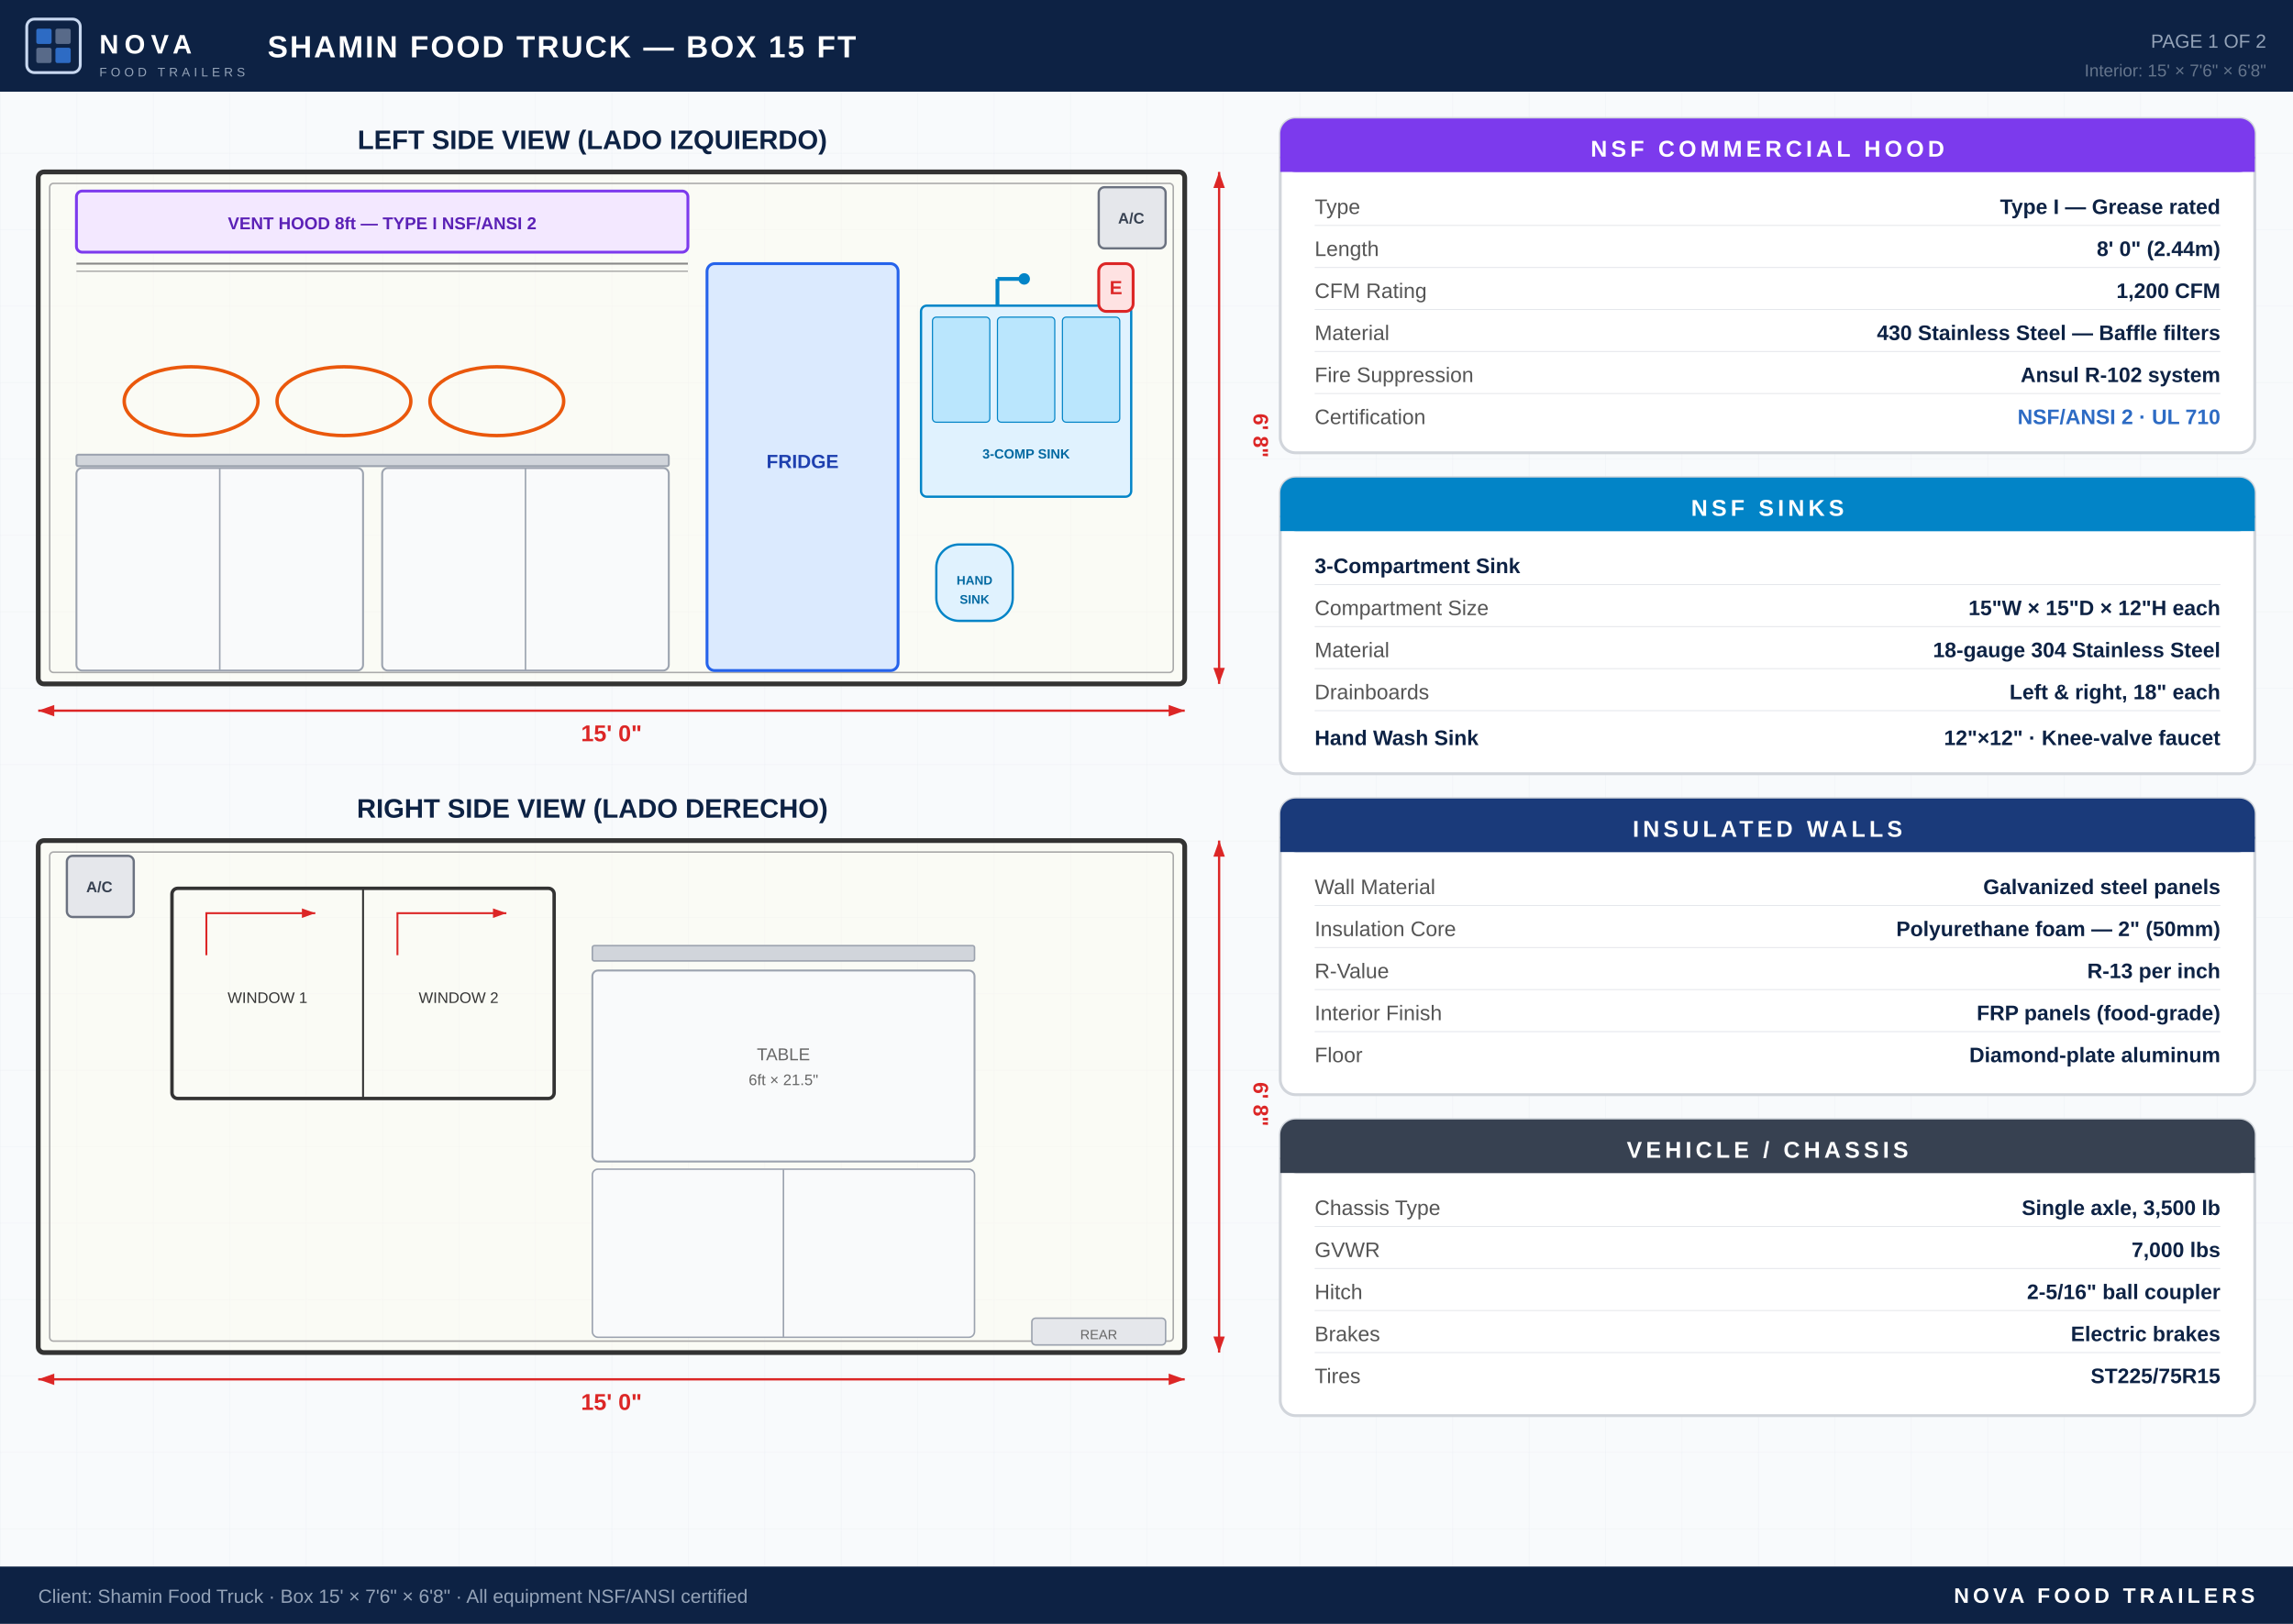
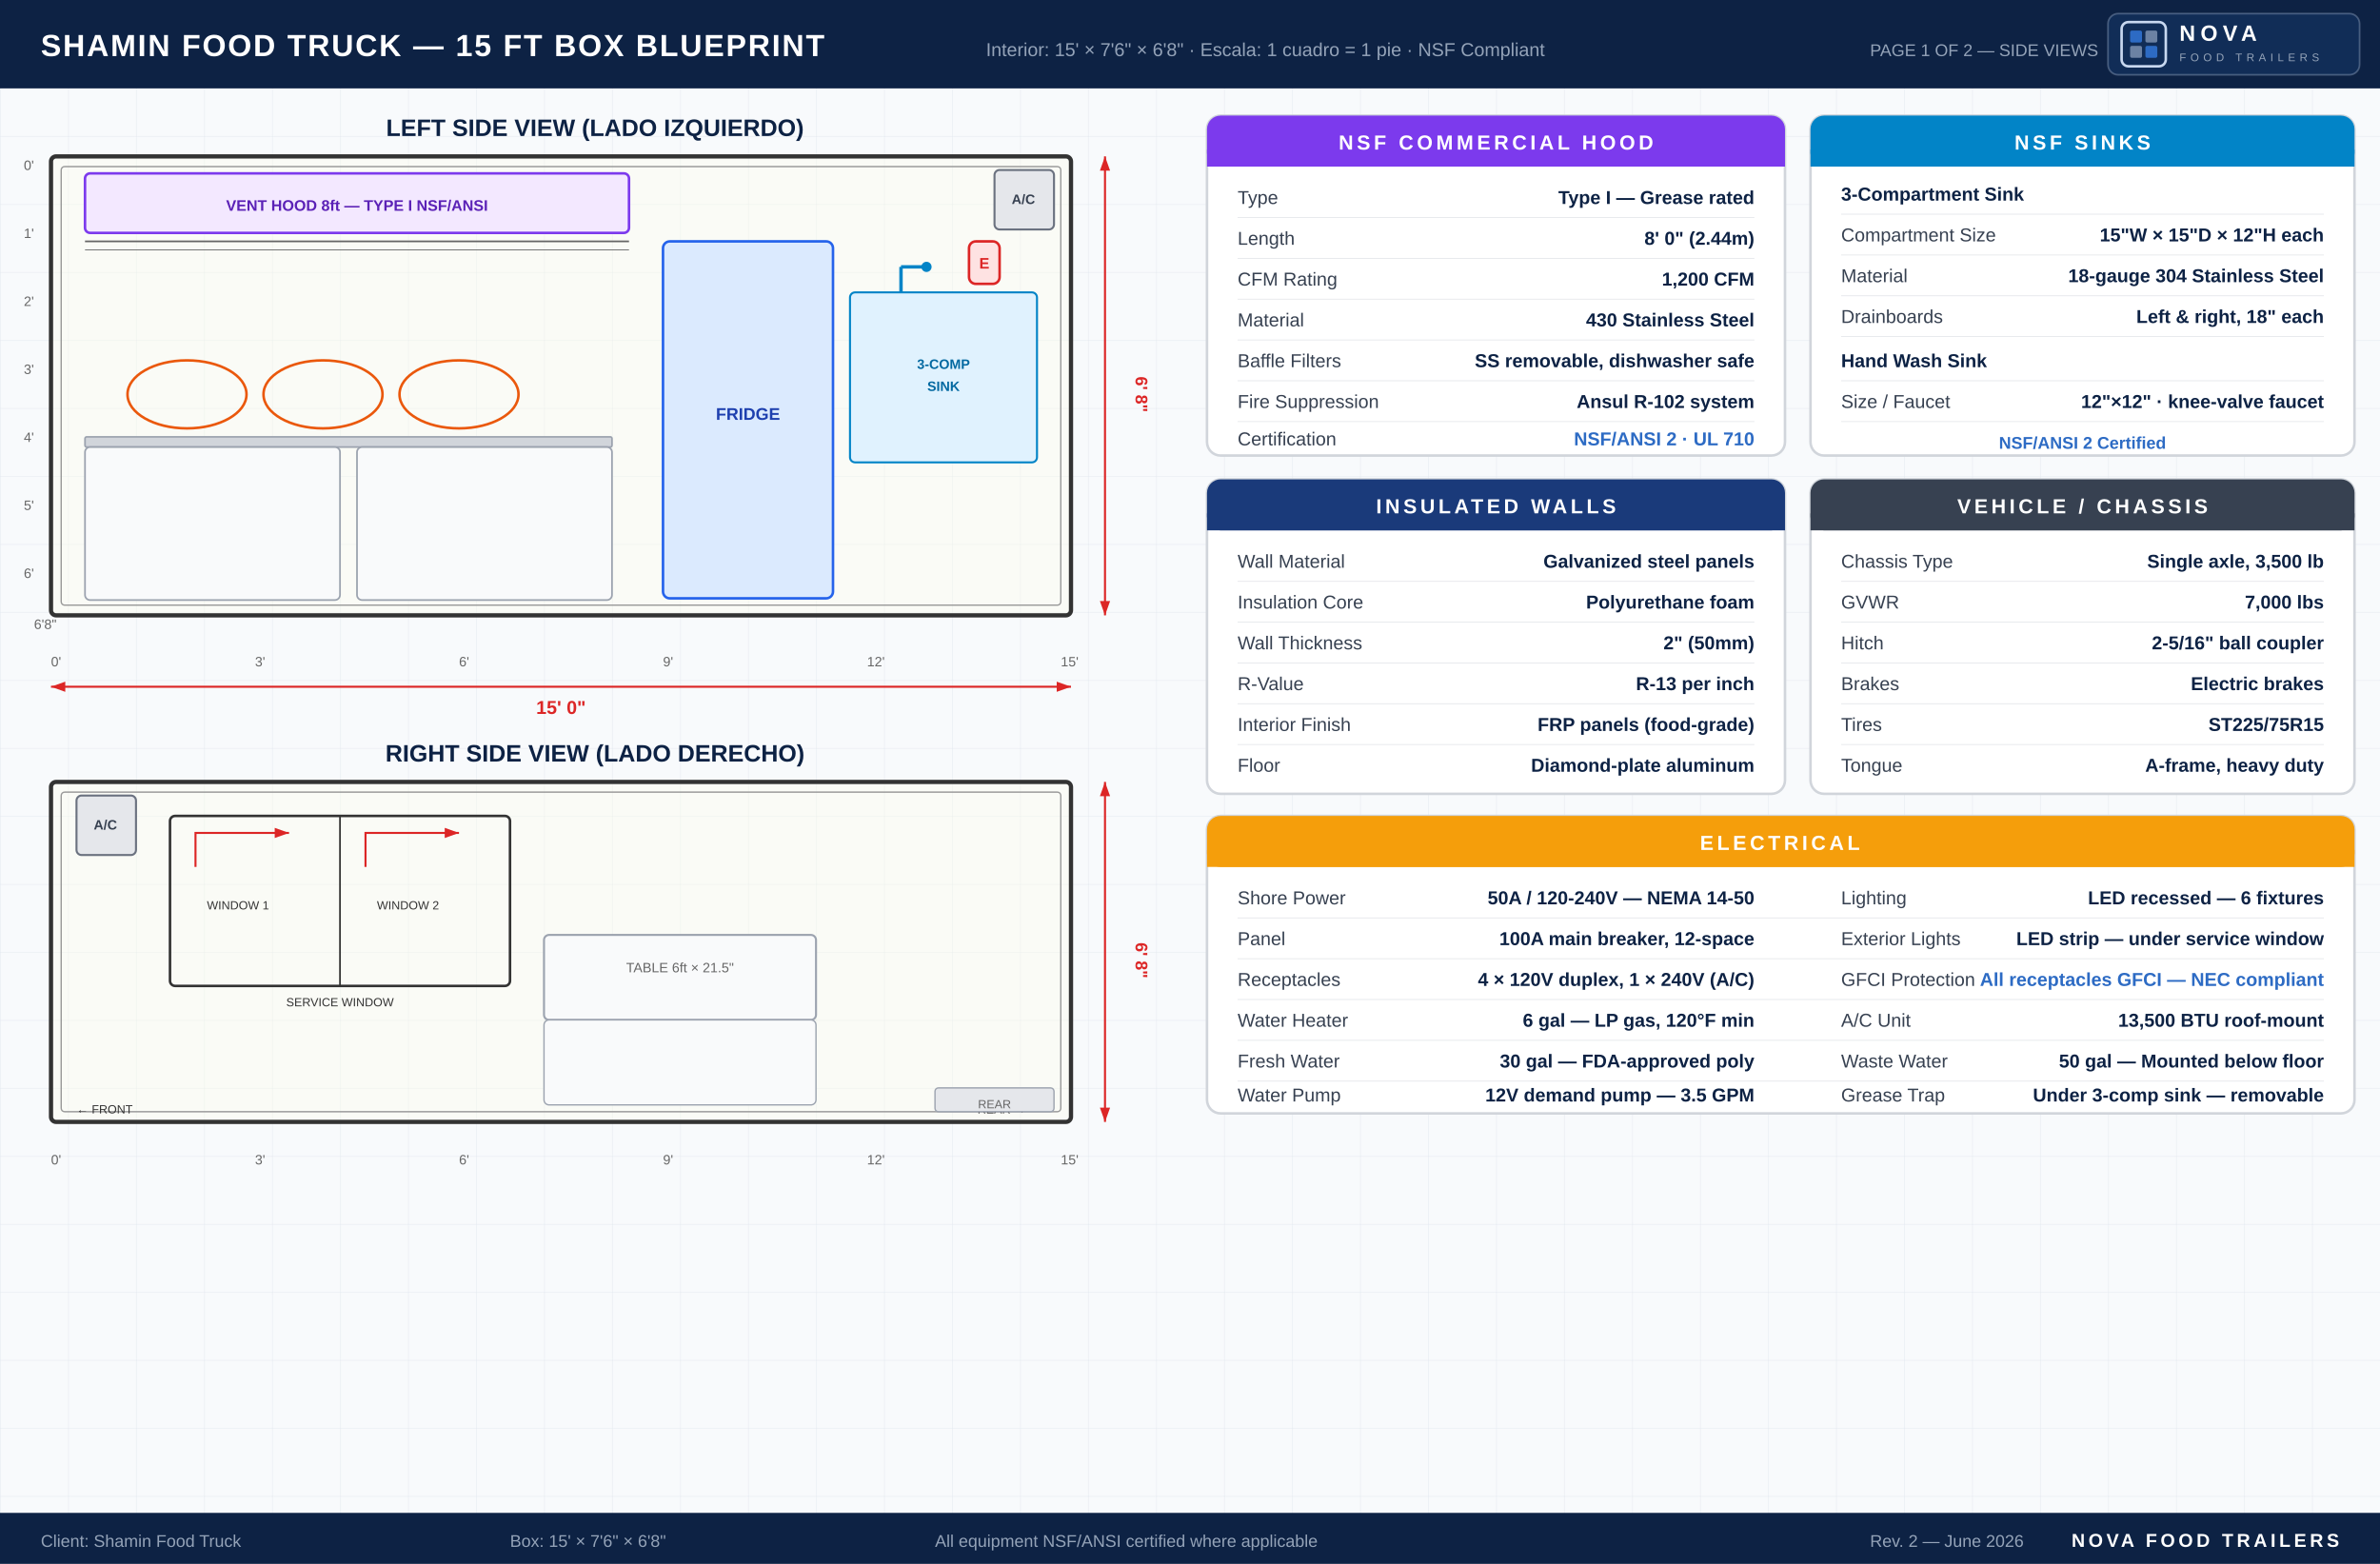
- <svg xmlns="http://www.w3.org/2000/svg" viewBox="0 0 1200 850" width="1200" height="850" font-family="'Segoe UI',Arial,sans-serif">
+ <svg xmlns="http://www.w3.org/2000/svg" viewBox="0 0 1400 920" width="1400" height="920" font-family="'Segoe UI',Arial,sans-serif">
  <defs>
    <pattern id="grid" width="40" height="40" patternUnits="userSpaceOnUse">
-       <path d="M 40 0 L 0 0 0 40" fill="none" stroke="#e8ecf2" stroke-width="0.3" />
+       <path d="M 40 0 L 0 0 0 40" fill="none" stroke="#dde3ec" stroke-width="0.4" />
    </pattern>
    <marker id="a1" markerWidth="7" markerHeight="5" refX="7" refY="2.5" orient="auto">
      <path d="M0,0 L7,2.5 L0,5 Z" fill="#DC2626" />
    </marker>
    <marker id="a2" markerWidth="7" markerHeight="5" refX="0" refY="2.5" orient="auto">
      <path d="M7,0 L0,2.5 L7,5 Z" fill="#DC2626" />
    </marker>
  </defs>
-   <rect width="1200" height="850" fill="#f8fafc" />
-   <rect width="1200" height="850" fill="url(#grid)" />
-   <rect x="0" y="0" width="1200" height="48" fill="#0D2244" />
-   <rect x="14" y="10" width="28" height="28" rx="4" fill="none" stroke="#C8D8F0" stroke-width="1.5" />
-   <rect x="19" y="15" width="8" height="8" rx="1" fill="#2D6BC4" />
-   <rect x="29" y="15" width="8" height="8" rx="1" fill="#C8D8F0" fill-opacity="0.4" />
-   <rect x="19" y="25" width="8" height="8" rx="1" fill="#C8D8F0" fill-opacity="0.4" />
-   <rect x="29" y="25" width="8" height="8" rx="1" fill="#2D6BC4" />
-   <text x="52" y="28" font-size="14" font-weight="800" fill="#FFF" letter-spacing="3">NOVA</text>
-   <text x="52" y="40" font-size="6.5" fill="#94A3B8" letter-spacing="2">FOOD TRAILERS</text>
-   <text x="140" y="30" font-size="16" font-weight="800" fill="#FFF" letter-spacing="1">SHAMIN FOOD TRUCK — BOX 15 FT</text>
-   <text x="1186" y="25" text-anchor="end" font-size="10" fill="#94A3B8">PAGE 1 OF 2</text>
-   <text x="1186" y="40" text-anchor="end" font-size="9" fill="#64748B">Interior: 15' × 7'6" × 6'8"</text>
-   <text x="310" y="78" text-anchor="middle" font-size="14" font-weight="800" fill="#0D2244">LEFT SIDE VIEW (LADO IZQUIERDO)</text>
-   <g transform="translate(20, 90)">
-     <rect x="0" y="0" width="600" height="268" rx="3" fill="#FFFDE7" fill-opacity="0.35" stroke="#333" stroke-width="2.5" />
-     <rect x="6" y="6" width="588" height="256" rx="2" fill="none" stroke="#aaa" stroke-width="0.8" />
-     <rect x="20" y="10" width="320" height="32" rx="3" fill="#F3E8FF" stroke="#7C3AED" stroke-width="1.5" />
-     <text x="180" y="30" text-anchor="middle" font-size="9" font-weight="700" fill="#5B21B6">VENT HOOD 8ft — TYPE I NSF/ANSI 2</text>
-     <line x1="20" y1="48" x2="340" y2="48" stroke="#888" stroke-width="1" />
-     <line x1="20" y1="52" x2="340" y2="52" stroke="#888" stroke-width="0.5" />
-     <ellipse cx="80" cy="120" rx="35" ry="18" fill="none" stroke="#EA580C" stroke-width="1.8" />
-     <ellipse cx="160" cy="120" rx="35" ry="18" fill="none" stroke="#EA580C" stroke-width="1.8" />
-     <ellipse cx="240" cy="120" rx="35" ry="18" fill="none" stroke="#EA580C" stroke-width="1.8" />
-     <rect x="20" y="148" width="310" height="6" rx="1" fill="#D1D5DB" stroke="#9CA3AF" stroke-width="1" />
-     <rect x="20" y="155" width="150" height="106" rx="3" fill="#F9FAFB" stroke="#9CA3AF" stroke-width="1" />
-     <line x1="95" y1="155" x2="95" y2="261" stroke="#9CA3AF" stroke-width="0.8" />
-     <rect x="180" y="155" width="150" height="106" rx="3" fill="#F9FAFB" stroke="#9CA3AF" stroke-width="1" />
-     <line x1="255" y1="155" x2="255" y2="261" stroke="#9CA3AF" stroke-width="0.8" />
-     <rect x="350" y="48" width="100" height="213" rx="4" fill="#DBEAFE" stroke="#2563EB" stroke-width="1.5" />
-     <text x="400" y="155" text-anchor="middle" font-size="10" font-weight="600" fill="#1E40AF">FRIDGE</text>
-     <rect x="462" y="70" width="110" height="100" rx="3" fill="#E0F2FE" stroke="#0284C7" stroke-width="1.2" />
-     <rect x="468" y="76" width="30" height="55" rx="2" fill="#BAE6FD" stroke="#0284C7" stroke-width="0.6" />
-     <rect x="502" y="76" width="30" height="55" rx="2" fill="#BAE6FD" stroke="#0284C7" stroke-width="0.6" />
-     <rect x="536" y="76" width="30" height="55" rx="2" fill="#BAE6FD" stroke="#0284C7" stroke-width="0.6" />
-     <text x="517" y="150" text-anchor="middle" font-size="7" font-weight="700" fill="#0369A1">3-COMP SINK</text>
-     <line x1="502" y1="70" x2="502" y2="56" stroke="#0284C7" stroke-width="2" />
-     <line x1="502" y1="56" x2="516" y2="56" stroke="#0284C7" stroke-width="2" />
-     <circle cx="516" cy="56" r="3" fill="#0284C7" />
-     <rect x="555" y="48" width="18" height="25" rx="4" fill="#FEE2E2" stroke="#DC2626" stroke-width="1.5" />
-     <text x="564" y="64" text-anchor="middle" font-size="10" font-weight="800" fill="#DC2626">E</text>
-     <rect x="555" y="8" width="35" height="32" rx="3" fill="#E5E7EB" stroke="#6B7280" stroke-width="1.2" />
-     <text x="572" y="27" text-anchor="middle" font-size="8" font-weight="600" fill="#374151">A/C</text>
-     <rect x="470" y="195" width="40" height="40" rx="12" fill="#E0F2FE" stroke="#0284C7" stroke-width="1.2" />
-     <text x="490" y="216" text-anchor="middle" font-size="6.5" font-weight="600" fill="#0369A1">HAND</text>
-     <text x="490" y="226" text-anchor="middle" font-size="6.5" font-weight="600" fill="#0369A1">SINK</text>
-     <line x1="0" y1="282" x2="600" y2="282" stroke="#DC2626" stroke-width="1.2" marker-start="url(#a2)" marker-end="url(#a1)" />
-     <text x="300" y="298" text-anchor="middle" font-size="12" font-weight="700" fill="#DC2626">15' 0"</text>
-     <line x1="618" y1="0" x2="618" y2="268" stroke="#DC2626" stroke-width="1.2" marker-start="url(#a2)" marker-end="url(#a1)" />
-     <text x="636" y="138" text-anchor="middle" font-size="11" font-weight="700" fill="#DC2626" transform="rotate(90,636,138)">6' 8"</text>
+   <rect width="1400" height="920" fill="#f8fafc" />
+   <rect width="1400" height="920" fill="url(#grid)" />
+   <rect x="0" y="0" width="1400" height="52" fill="#0D2244" />
+   <text x="24" y="33" font-size="18" font-weight="800" fill="#FFFFFF" letter-spacing="1">SHAMIN FOOD TRUCK — 15 FT BOX BLUEPRINT</text>
+   <text x="580" y="33" font-size="11" fill="#94A3B8">Interior: 15' × 7'6" × 6'8" · Escala: 1 cuadro = 1 pie · NSF Compliant</text>
+   <text x="1100" y="33" font-size="10" fill="#94A3B8">PAGE 1 OF 2 — SIDE VIEWS</text>
+   <rect x="1240" y="8" width="148" height="36" rx="6" fill="rgba(45,107,196,.15)" stroke="rgba(200,216,240,.3)" stroke-width="1" />
+   <rect x="1248" y="13" width="26" height="26" rx="4" fill="none" stroke="#C8D8F0" stroke-width="1.5" />
+   <rect x="1253" y="18" width="7" height="7" rx="1" fill="#2D6BC4" />
+   <rect x="1262" y="18" width="7" height="7" rx="1" fill="#C8D8F0" fill-opacity="0.5" />
+   <rect x="1253" y="27" width="7" height="7" rx="1" fill="#C8D8F0" fill-opacity="0.5" />
+   <rect x="1262" y="27" width="7" height="7" rx="1" fill="#2D6BC4" />
+   <text x="1282" y="24" font-size="13" font-weight="800" fill="#FFFFFF" letter-spacing="3">NOVA</text>
+   <text x="1282" y="36" font-size="6.5" fill="#94A3B8" letter-spacing="2.5">FOOD TRAILERS</text>
+   <text x="350" y="80" text-anchor="middle" font-size="14" font-weight="800" fill="#0D2244">LEFT SIDE VIEW (LADO IZQUIERDO)</text>
+   <g transform="translate(30, 92)">
+     <text x="-16" y="8" font-size="8" fill="#666">0'</text>
+     <text x="-16" y="48" font-size="8" fill="#666">1'</text>
+     <text x="-16" y="88" font-size="8" fill="#666">2'</text>
+     <text x="-16" y="128" font-size="8" fill="#666">3'</text>
+     <text x="-16" y="168" font-size="8" fill="#666">4'</text>
+     <text x="-16" y="208" font-size="8" fill="#666">5'</text>
+     <text x="-16" y="248" font-size="8" fill="#666">6'</text>
+     <text x="-10" y="278" font-size="8" fill="#666">6'8"</text>
+     <rect x="0" y="0" width="600" height="270" rx="3" fill="#FFFDE7" fill-opacity="0.3" stroke="#333" stroke-width="2.5" />
+     <rect x="6" y="6" width="588" height="258" rx="2" fill="none" stroke="#999" stroke-width="0.8" />
+     <rect x="20" y="10" width="320" height="35" rx="3" fill="#F3E8FF" stroke="#7C3AED" stroke-width="1.5" />
+     <text x="180" y="32" text-anchor="middle" font-size="9" font-weight="700" fill="#5B21B6">VENT HOOD 8ft — TYPE I NSF/ANSI</text>
+     <line x1="20" y1="50" x2="340" y2="50" stroke="#666" stroke-width="1" />
+     <line x1="20" y1="55" x2="340" y2="55" stroke="#666" stroke-width="0.5" />
+     <ellipse cx="80" cy="140" rx="35" ry="20" fill="none" stroke="#EA580C" stroke-width="1.5" />
+     <ellipse cx="160" cy="140" rx="35" ry="20" fill="none" stroke="#EA580C" stroke-width="1.5" />
+     <ellipse cx="240" cy="140" rx="35" ry="20" fill="none" stroke="#EA580C" stroke-width="1.5" />
+     <rect x="20" y="165" width="310" height="6" rx="1" fill="#D1D5DB" stroke="#9CA3AF" stroke-width="1" />
+     <rect x="20" y="171" width="150" height="90" rx="3" fill="#F9FAFB" stroke="#9CA3AF" stroke-width="1" />
+     <rect x="180" y="171" width="150" height="90" rx="3" fill="#F9FAFB" stroke="#9CA3AF" stroke-width="1" />
+     <rect x="360" y="50" width="100" height="210" rx="4" fill="#DBEAFE" stroke="#2563EB" stroke-width="1.5" />
+     <text x="410" y="155" text-anchor="middle" font-size="10" font-weight="600" fill="#1E40AF">FRIDGE</text>
+     <rect x="470" y="80" width="110" height="100" rx="3" fill="#E0F2FE" stroke="#0284C7" stroke-width="1.2" />
+     <text x="525" y="125" text-anchor="middle" font-size="8" font-weight="600" fill="#0369A1">3-COMP</text>
+     <text x="525" y="138" text-anchor="middle" font-size="8" font-weight="600" fill="#0369A1">SINK</text>
+     <line x1="500" y1="80" x2="500" y2="65" stroke="#0284C7" stroke-width="2" />
+     <line x1="500" y1="65" x2="515" y2="65" stroke="#0284C7" stroke-width="2" />
+     <circle cx="515" cy="65" r="3" fill="#0284C7" />
+     <rect x="540" y="50" width="18" height="25" rx="4" fill="#FEE2E2" stroke="#DC2626" stroke-width="1.5" />
+     <text x="549" y="66" text-anchor="middle" font-size="9" font-weight="800" fill="#DC2626">E</text>
+     <rect x="555" y="8" width="35" height="35" rx="3" fill="#E5E7EB" stroke="#6B7280" stroke-width="1.2" />
+     <text x="572" y="28" text-anchor="middle" font-size="8" font-weight="600" fill="#374151">A/C</text>
+     <text x="0" y="300" font-size="8" fill="#666">0'</text>
+     <text x="120" y="300" font-size="8" fill="#666">3'</text>
+     <text x="240" y="300" font-size="8" fill="#666">6'</text>
+     <text x="360" y="300" font-size="8" fill="#666">9'</text>
+     <text x="480" y="300" font-size="8" fill="#666">12'</text>
+     <text x="594" y="300" font-size="8" fill="#666">15'</text>
+     <line x1="0" y1="312" x2="600" y2="312" stroke="#DC2626" stroke-width="1.2" marker-start="url(#a2)" marker-end="url(#a1)" />
+     <text x="300" y="328" text-anchor="middle" font-size="11" font-weight="600" fill="#DC2626">15' 0"</text>
+     <line x1="620" y1="0" x2="620" y2="270" stroke="#DC2626" stroke-width="1.2" marker-start="url(#a2)" marker-end="url(#a1)" />
+     <text x="638" y="140" text-anchor="middle" font-size="10" font-weight="600" fill="#DC2626" transform="rotate(90,638,140)">6' 8"</text>
  </g>
-   <text x="310" y="428" text-anchor="middle" font-size="14" font-weight="800" fill="#0D2244">RIGHT SIDE VIEW (LADO DERECHO)</text>
-   <g transform="translate(20, 440)">
-     <rect x="0" y="0" width="600" height="268" rx="3" fill="#FFFDE7" fill-opacity="0.35" stroke="#333" stroke-width="2.5" />
-     <rect x="6" y="6" width="588" height="256" rx="2" fill="none" stroke="#aaa" stroke-width="0.8" />
-     <rect x="15" y="8" width="35" height="32" rx="3" fill="#E5E7EB" stroke="#6B7280" stroke-width="1.2" />
-     <text x="32" y="27" text-anchor="middle" font-size="8" font-weight="600" fill="#374151">A/C</text>
-     <rect x="70" y="25" width="200" height="110" rx="3" fill="none" stroke="#333" stroke-width="1.8" />
-     <line x1="170" y1="25" x2="170" y2="135" stroke="#333" stroke-width="1" />
-     <path d="M88,60 L88,38 L145,38" fill="none" stroke="#DC2626" stroke-width="1" marker-end="url(#a1)" />
-     <path d="M188,60 L188,38 L245,38" fill="none" stroke="#DC2626" stroke-width="1" marker-end="url(#a1)" />
-     <text x="120" y="85" text-anchor="middle" font-size="8" fill="#333">WINDOW 1</text>
-     <text x="220" y="85" text-anchor="middle" font-size="8" fill="#333">WINDOW 2</text>
-     <rect x="290" y="55" width="200" height="8" rx="1" fill="#D1D5DB" stroke="#9CA3AF" stroke-width="0.8" />
-     <rect x="290" y="68" width="200" height="100" rx="3" fill="#F9FAFB" stroke="#9CA3AF" stroke-width="1" />
-     <text x="390" y="115" text-anchor="middle" font-size="9" fill="#666">TABLE</text>
-     <text x="390" y="128" text-anchor="middle" font-size="8" fill="#666">6ft × 21.5"</text>
-     <rect x="290" y="172" width="200" height="88" rx="3" fill="#F9FAFB" stroke="#9CA3AF" stroke-width="0.8" />
-     <line x1="390" y1="172" x2="390" y2="260" stroke="#9CA3AF" stroke-width="0.8" />
-     <rect x="520" y="250" width="70" height="14" rx="2" fill="#E5E7EB" stroke="#9CA3AF" stroke-width="0.8" />
-     <text x="555" y="261" text-anchor="middle" font-size="7" fill="#666">REAR</text>
-     <line x1="0" y1="282" x2="600" y2="282" stroke="#DC2626" stroke-width="1.2" marker-start="url(#a2)" marker-end="url(#a1)" />
-     <text x="300" y="298" text-anchor="middle" font-size="12" font-weight="700" fill="#DC2626">15' 0"</text>
-     <line x1="618" y1="0" x2="618" y2="268" stroke="#DC2626" stroke-width="1.2" marker-start="url(#a2)" marker-end="url(#a1)" />
-     <text x="636" y="138" text-anchor="middle" font-size="11" font-weight="700" fill="#DC2626" transform="rotate(90,636,138)">6' 8"</text>
+   <text x="350" y="448" text-anchor="middle" font-size="14" font-weight="800" fill="#0D2244">RIGHT SIDE VIEW (LADO DERECHO)</text>
+   <g transform="translate(30, 460)">
+     <rect x="0" y="0" width="600" height="200" rx="3" fill="#FFFDE7" fill-opacity="0.3" stroke="#333" stroke-width="2.5" />
+     <rect x="6" y="6" width="588" height="188" rx="2" fill="none" stroke="#999" stroke-width="0.8" />
+     <rect x="15" y="8" width="35" height="35" rx="3" fill="#E5E7EB" stroke="#6B7280" stroke-width="1.2" />
+     <text x="32" y="28" text-anchor="middle" font-size="8" font-weight="600" fill="#374151">A/C</text>
+     <rect x="70" y="20" width="200" height="100" rx="3" fill="none" stroke="#333" stroke-width="1.5" />
+     <line x1="170" y1="20" x2="170" y2="120" stroke="#333" stroke-width="1" />
+     <path d="M85,50 L85,30 L140,30" fill="none" stroke="#DC2626" stroke-width="1.2" marker-end="url(#a1)" />
+     <path d="M185,50 L185,30 L240,30" fill="none" stroke="#DC2626" stroke-width="1.2" marker-end="url(#a1)" />
+     <text x="110" y="75" text-anchor="middle" font-size="7" fill="#333">WINDOW 1</text>
+     <text x="210" y="75" text-anchor="middle" font-size="7" fill="#333">WINDOW 2</text>
+     <text x="170" y="132" text-anchor="middle" font-size="7" fill="#333">SERVICE WINDOW</text>
+     <text x="15" y="195" font-size="7" fill="#333">← FRONT</text>
+     <text x="545" y="195" font-size="7" fill="#333">REAR →</text>
+     <rect x="290" y="90" width="160" height="50" rx="3" fill="#F9FAFB" stroke="#9CA3AF" stroke-width="1.2" />
+     <text x="370" y="112" text-anchor="middle" font-size="8" fill="#666">TABLE 6ft × 21.5"</text>
+     <rect x="290" y="140" width="160" height="50" rx="3" fill="#F9FAFB" stroke="#9CA3AF" stroke-width="0.8" />
+     <rect x="520" y="180" width="70" height="14" rx="2" fill="#E5E7EB" stroke="#9CA3AF" stroke-width="0.8" />
+     <text x="555" y="192" text-anchor="middle" font-size="7" fill="#666">REAR</text>
+     <text x="0" y="225" font-size="8" fill="#666">0'</text>
+     <text x="120" y="225" font-size="8" fill="#666">3'</text>
+     <text x="240" y="225" font-size="8" fill="#666">6'</text>
+     <text x="360" y="225" font-size="8" fill="#666">9'</text>
+     <text x="480" y="225" font-size="8" fill="#666">12'</text>
+     <text x="594" y="225" font-size="8" fill="#666">15'</text>
+     <line x1="620" y1="0" x2="620" y2="200" stroke="#DC2626" stroke-width="1.2" marker-start="url(#a2)" marker-end="url(#a1)" />
+     <text x="638" y="105" text-anchor="middle" font-size="10" font-weight="600" fill="#DC2626" transform="rotate(90,638,105)">6' 8"</text>
  </g>
-   <rect x="670" y="62" width="510" height="175" rx="8" fill="#FFF" stroke="#D1D5DB" stroke-width="1.5" />
-   <rect x="670" y="62" width="510" height="28" rx="8" fill="#7C3AED" />
-   <rect x="670" y="82" width="510" height="8" fill="#7C3AED" />
-   <text x="925" y="82" text-anchor="middle" font-size="12" font-weight="800" fill="#FFF" letter-spacing="2">NSF COMMERCIAL HOOD</text>
-   <text x="688" y="112" font-size="11" fill="#555">Type</text>
-   <text x="1162" y="112" text-anchor="end" font-size="11" font-weight="700" fill="#0D2244">Type I — Grease rated</text>
-   <line x1="688" y1="118" x2="1162" y2="118" stroke="#E5E7EB" stroke-width="0.5" />
-   <text x="688" y="134" font-size="11" fill="#555">Length</text>
-   <text x="1162" y="134" text-anchor="end" font-size="11" font-weight="700" fill="#0D2244">8' 0" (2.44m)</text>
-   <line x1="688" y1="140" x2="1162" y2="140" stroke="#E5E7EB" stroke-width="0.5" />
-   <text x="688" y="156" font-size="11" fill="#555">CFM Rating</text>
-   <text x="1162" y="156" text-anchor="end" font-size="11" font-weight="700" fill="#0D2244">1,200 CFM</text>
-   <line x1="688" y1="162" x2="1162" y2="162" stroke="#E5E7EB" stroke-width="0.5" />
-   <text x="688" y="178" font-size="11" fill="#555">Material</text>
-   <text x="1162" y="178" text-anchor="end" font-size="11" font-weight="700" fill="#0D2244">430 Stainless Steel — Baffle filters</text>
-   <line x1="688" y1="184" x2="1162" y2="184" stroke="#E5E7EB" stroke-width="0.5" />
-   <text x="688" y="200" font-size="11" fill="#555">Fire Suppression</text>
-   <text x="1162" y="200" text-anchor="end" font-size="11" font-weight="700" fill="#0D2244">Ansul R-102 system</text>
-   <line x1="688" y1="206" x2="1162" y2="206" stroke="#E5E7EB" stroke-width="0.5" />
-   <text x="688" y="222" font-size="11" fill="#555">Certification</text>
-   <text x="1162" y="222" text-anchor="end" font-size="11" font-weight="700" fill="#2D6BC4">NSF/ANSI 2 · UL 710</text>
-   <rect x="670" y="250" width="510" height="155" rx="8" fill="#FFF" stroke="#D1D5DB" stroke-width="1.5" />
-   <rect x="670" y="250" width="510" height="28" rx="8" fill="#0284C7" />
-   <rect x="670" y="270" width="510" height="8" fill="#0284C7" />
-   <text x="925" y="270" text-anchor="middle" font-size="12" font-weight="800" fill="#FFF" letter-spacing="2">NSF SINKS</text>
-   <text x="688" y="300" font-size="11" font-weight="700" fill="#0D2244">3-Compartment Sink</text>
-   <line x1="688" y1="306" x2="1162" y2="306" stroke="#E5E7EB" stroke-width="0.5" />
-   <text x="688" y="322" font-size="11" fill="#555">Compartment Size</text>
-   <text x="1162" y="322" text-anchor="end" font-size="11" font-weight="700" fill="#0D2244">15"W × 15"D × 12"H each</text>
-   <line x1="688" y1="328" x2="1162" y2="328" stroke="#E5E7EB" stroke-width="0.5" />
-   <text x="688" y="344" font-size="11" fill="#555">Material</text>
-   <text x="1162" y="344" text-anchor="end" font-size="11" font-weight="700" fill="#0D2244">18-gauge 304 Stainless Steel</text>
-   <line x1="688" y1="350" x2="1162" y2="350" stroke="#E5E7EB" stroke-width="0.5" />
-   <text x="688" y="366" font-size="11" fill="#555">Drainboards</text>
-   <text x="1162" y="366" text-anchor="end" font-size="11" font-weight="700" fill="#0D2244">Left &amp; right, 18" each</text>
-   <line x1="688" y1="372" x2="1162" y2="372" stroke="#E5E7EB" stroke-width="0.5" />
-   <text x="688" y="390" font-size="11" font-weight="700" fill="#0D2244">Hand Wash Sink</text>
-   <text x="1162" y="390" text-anchor="end" font-size="11" font-weight="700" fill="#0D2244">12"×12" · Knee-valve faucet</text>
-   <rect x="670" y="418" width="510" height="155" rx="8" fill="#FFF" stroke="#D1D5DB" stroke-width="1.5" />
-   <rect x="670" y="418" width="510" height="28" rx="8" fill="#1a3a7a" />
-   <rect x="670" y="438" width="510" height="8" fill="#1a3a7a" />
-   <text x="925" y="438" text-anchor="middle" font-size="12" font-weight="800" fill="#FFF" letter-spacing="2">INSULATED WALLS</text>
-   <text x="688" y="468" font-size="11" fill="#555">Wall Material</text>
-   <text x="1162" y="468" text-anchor="end" font-size="11" font-weight="700" fill="#0D2244">Galvanized steel panels</text>
-   <line x1="688" y1="474" x2="1162" y2="474" stroke="#E5E7EB" stroke-width="0.5" />
-   <text x="688" y="490" font-size="11" fill="#555">Insulation Core</text>
-   <text x="1162" y="490" text-anchor="end" font-size="11" font-weight="700" fill="#0D2244">Polyurethane foam — 2" (50mm)</text>
-   <line x1="688" y1="496" x2="1162" y2="496" stroke="#E5E7EB" stroke-width="0.5" />
-   <text x="688" y="512" font-size="11" fill="#555">R-Value</text>
-   <text x="1162" y="512" text-anchor="end" font-size="11" font-weight="700" fill="#0D2244">R-13 per inch</text>
-   <line x1="688" y1="518" x2="1162" y2="518" stroke="#E5E7EB" stroke-width="0.5" />
-   <text x="688" y="534" font-size="11" fill="#555">Interior Finish</text>
-   <text x="1162" y="534" text-anchor="end" font-size="11" font-weight="700" fill="#0D2244">FRP panels (food-grade)</text>
-   <line x1="688" y1="540" x2="1162" y2="540" stroke="#E5E7EB" stroke-width="0.5" />
-   <text x="688" y="556" font-size="11" fill="#555">Floor</text>
-   <text x="1162" y="556" text-anchor="end" font-size="11" font-weight="700" fill="#0D2244">Diamond-plate aluminum</text>
-   <rect x="670" y="586" width="510" height="155" rx="8" fill="#FFF" stroke="#D1D5DB" stroke-width="1.5" />
-   <rect x="670" y="586" width="510" height="28" rx="8" fill="#374151" />
-   <rect x="670" y="606" width="510" height="8" fill="#374151" />
-   <text x="925" y="606" text-anchor="middle" font-size="12" font-weight="800" fill="#FFF" letter-spacing="2">VEHICLE / CHASSIS</text>
-   <text x="688" y="636" font-size="11" fill="#555">Chassis Type</text>
-   <text x="1162" y="636" text-anchor="end" font-size="11" font-weight="700" fill="#0D2244">Single axle, 3,500 lb</text>
-   <line x1="688" y1="642" x2="1162" y2="642" stroke="#E5E7EB" stroke-width="0.5" />
-   <text x="688" y="658" font-size="11" fill="#555">GVWR</text>
-   <text x="1162" y="658" text-anchor="end" font-size="11" font-weight="700" fill="#0D2244">7,000 lbs</text>
-   <line x1="688" y1="664" x2="1162" y2="664" stroke="#E5E7EB" stroke-width="0.5" />
-   <text x="688" y="680" font-size="11" fill="#555">Hitch</text>
-   <text x="1162" y="680" text-anchor="end" font-size="11" font-weight="700" fill="#0D2244">2-5/16" ball coupler</text>
-   <line x1="688" y1="686" x2="1162" y2="686" stroke="#E5E7EB" stroke-width="0.5" />
-   <text x="688" y="702" font-size="11" fill="#555">Brakes</text>
-   <text x="1162" y="702" text-anchor="end" font-size="11" font-weight="700" fill="#0D2244">Electric brakes</text>
-   <line x1="688" y1="708" x2="1162" y2="708" stroke="#E5E7EB" stroke-width="0.5" />
-   <text x="688" y="724" font-size="11" fill="#555">Tires</text>
-   <text x="1162" y="724" text-anchor="end" font-size="11" font-weight="700" fill="#0D2244">ST225/75R15</text>
-   <rect x="0" y="820" width="1200" height="30" fill="#0D2244" />
-   <text x="20" y="839" font-size="10" fill="#94A3B8">Client: Shamin Food Truck · Box 15' × 7'6" × 6'8" · All equipment NSF/ANSI certified</text>
-   <text x="1180" y="839" text-anchor="end" font-size="11" font-weight="800" fill="#FFF" letter-spacing="2">NOVA FOOD TRAILERS</text>
+   <rect x="710" y="68" width="340" height="200" rx="8" fill="#FFFFFF" stroke="#D1D5DB" stroke-width="1.5" />
+   <rect x="710" y="68" width="340" height="30" rx="8" fill="#7C3AED" />
+   <rect x="710" y="88" width="340" height="10" fill="#7C3AED" />
+   <text x="880" y="88" text-anchor="middle" font-size="12" font-weight="800" fill="#FFFFFF" letter-spacing="2">NSF COMMERCIAL HOOD</text>
+   <text x="728" y="120" font-size="11" fill="#374151">Type</text>
+   <text x="1032" y="120" text-anchor="end" font-size="11" font-weight="700" fill="#0D2244">Type I — Grease rated</text>
+   <line x1="728" y1="128" x2="1032" y2="128" stroke="#E5E7EB" stroke-width="0.5" />
+   <text x="728" y="144" font-size="11" fill="#374151">Length</text>
+   <text x="1032" y="144" text-anchor="end" font-size="11" font-weight="700" fill="#0D2244">8' 0" (2.44m)</text>
+   <line x1="728" y1="152" x2="1032" y2="152" stroke="#E5E7EB" stroke-width="0.5" />
+   <text x="728" y="168" font-size="11" fill="#374151">CFM Rating</text>
+   <text x="1032" y="168" text-anchor="end" font-size="11" font-weight="700" fill="#0D2244">1,200 CFM</text>
+   <line x1="728" y1="176" x2="1032" y2="176" stroke="#E5E7EB" stroke-width="0.5" />
+   <text x="728" y="192" font-size="11" fill="#374151">Material</text>
+   <text x="1032" y="192" text-anchor="end" font-size="11" font-weight="700" fill="#0D2244">430 Stainless Steel</text>
+   <line x1="728" y1="200" x2="1032" y2="200" stroke="#E5E7EB" stroke-width="0.5" />
+   <text x="728" y="216" font-size="11" fill="#374151">Baffle Filters</text>
+   <text x="1032" y="216" text-anchor="end" font-size="11" font-weight="700" fill="#0D2244">SS removable, dishwasher safe</text>
+   <line x1="728" y1="224" x2="1032" y2="224" stroke="#E5E7EB" stroke-width="0.5" />
+   <text x="728" y="240" font-size="11" fill="#374151">Fire Suppression</text>
+   <text x="1032" y="240" text-anchor="end" font-size="11" font-weight="700" fill="#0D2244">Ansul R-102 system</text>
+   <line x1="728" y1="248" x2="1032" y2="248" stroke="#E5E7EB" stroke-width="0.5" />
+   <text x="728" y="262" font-size="11" fill="#374151">Certification</text>
+   <text x="1032" y="262" text-anchor="end" font-size="11" font-weight="700" fill="#2D6BC4">NSF/ANSI 2 · UL 710</text>
+   <rect x="1065" y="68" width="320" height="200" rx="8" fill="#FFFFFF" stroke="#D1D5DB" stroke-width="1.5" />
+   <rect x="1065" y="68" width="320" height="30" rx="8" fill="#0284C7" />
+   <rect x="1065" y="88" width="320" height="10" fill="#0284C7" />
+   <text x="1225" y="88" text-anchor="middle" font-size="12" font-weight="800" fill="#FFFFFF" letter-spacing="2">NSF SINKS</text>
+   <text x="1083" y="118" font-size="11" font-weight="700" fill="#0D2244">3-Compartment Sink</text>
+   <line x1="1083" y1="126" x2="1367" y2="126" stroke="#E5E7EB" stroke-width="0.5" />
+   <text x="1083" y="142" font-size="11" fill="#374151">Compartment Size</text>
+   <text x="1367" y="142" text-anchor="end" font-size="11" font-weight="700" fill="#0D2244">15"W × 15"D × 12"H each</text>
+   <line x1="1083" y1="150" x2="1367" y2="150" stroke="#E5E7EB" stroke-width="0.5" />
+   <text x="1083" y="166" font-size="11" fill="#374151">Material</text>
+   <text x="1367" y="166" text-anchor="end" font-size="11" font-weight="700" fill="#0D2244">18-gauge 304 Stainless Steel</text>
+   <line x1="1083" y1="174" x2="1367" y2="174" stroke="#E5E7EB" stroke-width="0.5" />
+   <text x="1083" y="190" font-size="11" fill="#374151">Drainboards</text>
+   <text x="1367" y="190" text-anchor="end" font-size="11" font-weight="700" fill="#0D2244">Left &amp; right, 18" each</text>
+   <line x1="1083" y1="198" x2="1367" y2="198" stroke="#E5E7EB" stroke-width="0.5" />
+   <text x="1083" y="216" font-size="11" font-weight="700" fill="#0D2244">Hand Wash Sink</text>
+   <line x1="1083" y1="224" x2="1367" y2="224" stroke="#E5E7EB" stroke-width="0.5" />
+   <text x="1083" y="240" font-size="11" fill="#374151">Size / Faucet</text>
+   <text x="1367" y="240" text-anchor="end" font-size="11" font-weight="700" fill="#0D2244">12"×12" · knee-valve faucet</text>
+   <line x1="1083" y1="248" x2="1367" y2="248" stroke="#E5E7EB" stroke-width="0.5" />
+   <text x="1225" y="264" text-anchor="middle" font-size="10" font-weight="700" fill="#2D6BC4">NSF/ANSI 2 Certified</text>
+   <rect x="710" y="282" width="340" height="185" rx="8" fill="#FFFFFF" stroke="#D1D5DB" stroke-width="1.5" />
+   <rect x="710" y="282" width="340" height="30" rx="8" fill="#1a3a7a" />
+   <rect x="710" y="302" width="340" height="10" fill="#1a3a7a" />
+   <text x="880" y="302" text-anchor="middle" font-size="12" font-weight="800" fill="#FFFFFF" letter-spacing="2">INSULATED WALLS</text>
+   <text x="728" y="334" font-size="11" fill="#374151">Wall Material</text>
+   <text x="1032" y="334" text-anchor="end" font-size="11" font-weight="700" fill="#0D2244">Galvanized steel panels</text>
+   <line x1="728" y1="342" x2="1032" y2="342" stroke="#E5E7EB" stroke-width="0.5" />
+   <text x="728" y="358" font-size="11" fill="#374151">Insulation Core</text>
+   <text x="1032" y="358" text-anchor="end" font-size="11" font-weight="700" fill="#0D2244">Polyurethane foam</text>
+   <line x1="728" y1="366" x2="1032" y2="366" stroke="#E5E7EB" stroke-width="0.5" />
+   <text x="728" y="382" font-size="11" fill="#374151">Wall Thickness</text>
+   <text x="1032" y="382" text-anchor="end" font-size="11" font-weight="700" fill="#0D2244">2" (50mm)</text>
+   <line x1="728" y1="390" x2="1032" y2="390" stroke="#E5E7EB" stroke-width="0.5" />
+   <text x="728" y="406" font-size="11" fill="#374151">R-Value</text>
+   <text x="1032" y="406" text-anchor="end" font-size="11" font-weight="700" fill="#0D2244">R-13 per inch</text>
+   <line x1="728" y1="414" x2="1032" y2="414" stroke="#E5E7EB" stroke-width="0.5" />
+   <text x="728" y="430" font-size="11" fill="#374151">Interior Finish</text>
+   <text x="1032" y="430" text-anchor="end" font-size="11" font-weight="700" fill="#0D2244">FRP panels (food-grade)</text>
+   <line x1="728" y1="438" x2="1032" y2="438" stroke="#E5E7EB" stroke-width="0.5" />
+   <text x="728" y="454" font-size="11" fill="#374151">Floor</text>
+   <text x="1032" y="454" text-anchor="end" font-size="11" font-weight="700" fill="#0D2244">Diamond-plate aluminum</text>
+   <rect x="1065" y="282" width="320" height="185" rx="8" fill="#FFFFFF" stroke="#D1D5DB" stroke-width="1.5" />
+   <rect x="1065" y="282" width="320" height="30" rx="8" fill="#374151" />
+   <rect x="1065" y="302" width="320" height="10" fill="#374151" />
+   <text x="1225" y="302" text-anchor="middle" font-size="12" font-weight="800" fill="#FFFFFF" letter-spacing="2">VEHICLE / CHASSIS</text>
+   <text x="1083" y="334" font-size="11" fill="#374151">Chassis Type</text>
+   <text x="1367" y="334" text-anchor="end" font-size="11" font-weight="700" fill="#0D2244">Single axle, 3,500 lb</text>
+   <line x1="1083" y1="342" x2="1367" y2="342" stroke="#E5E7EB" stroke-width="0.5" />
+   <text x="1083" y="358" font-size="11" fill="#374151">GVWR</text>
+   <text x="1367" y="358" text-anchor="end" font-size="11" font-weight="700" fill="#0D2244">7,000 lbs</text>
+   <line x1="1083" y1="366" x2="1367" y2="366" stroke="#E5E7EB" stroke-width="0.5" />
+   <text x="1083" y="382" font-size="11" fill="#374151">Hitch</text>
+   <text x="1367" y="382" text-anchor="end" font-size="11" font-weight="700" fill="#0D2244">2-5/16" ball coupler</text>
+   <line x1="1083" y1="390" x2="1367" y2="390" stroke="#E5E7EB" stroke-width="0.5" />
+   <text x="1083" y="406" font-size="11" fill="#374151">Brakes</text>
+   <text x="1367" y="406" text-anchor="end" font-size="11" font-weight="700" fill="#0D2244">Electric brakes</text>
+   <line x1="1083" y1="414" x2="1367" y2="414" stroke="#E5E7EB" stroke-width="0.5" />
+   <text x="1083" y="430" font-size="11" fill="#374151">Tires</text>
+   <text x="1367" y="430" text-anchor="end" font-size="11" font-weight="700" fill="#0D2244">ST225/75R15</text>
+   <line x1="1083" y1="438" x2="1367" y2="438" stroke="#E5E7EB" stroke-width="0.5" />
+   <text x="1083" y="454" font-size="11" fill="#374151">Tongue</text>
+   <text x="1367" y="454" text-anchor="end" font-size="11" font-weight="700" fill="#0D2244">A-frame, heavy duty</text>
+   <rect x="710" y="480" width="675" height="175" rx="8" fill="#FFFFFF" stroke="#D1D5DB" stroke-width="1.5" />
+   <rect x="710" y="480" width="675" height="30" rx="8" fill="#F59E0B" />
+   <rect x="710" y="500" width="675" height="10" fill="#F59E0B" />
+   <text x="1047" y="500" text-anchor="middle" font-size="12" font-weight="800" fill="#FFFFFF" letter-spacing="2">ELECTRICAL</text>
+   <text x="728" y="532" font-size="11" fill="#374151">Shore Power</text>
+   <text x="1032" y="532" text-anchor="end" font-size="11" font-weight="700" fill="#0D2244">50A / 120-240V — NEMA 14-50</text>
+   <line x1="728" y1="540" x2="1367" y2="540" stroke="#E5E7EB" stroke-width="0.5" />
+   <text x="728" y="556" font-size="11" fill="#374151">Panel</text>
+   <text x="1032" y="556" text-anchor="end" font-size="11" font-weight="700" fill="#0D2244">100A main breaker, 12-space</text>
+   <text x="1083" y="532" font-size="11" fill="#374151">Lighting</text>
+   <text x="1367" y="532" text-anchor="end" font-size="11" font-weight="700" fill="#0D2244">LED recessed — 6 fixtures</text>
+   <text x="1083" y="556" font-size="11" fill="#374151">Exterior Lights</text>
+   <text x="1367" y="556" text-anchor="end" font-size="11" font-weight="700" fill="#0D2244">LED strip — under service window</text>
+   <line x1="728" y1="564" x2="1367" y2="564" stroke="#E5E7EB" stroke-width="0.5" />
+   <text x="728" y="580" font-size="11" fill="#374151">Receptacles</text>
+   <text x="1032" y="580" text-anchor="end" font-size="11" font-weight="700" fill="#0D2244">4 × 120V duplex, 1 × 240V (A/C)</text>
+   <text x="1083" y="580" font-size="11" fill="#374151">GFCI Protection</text>
+   <text x="1367" y="580" text-anchor="end" font-size="11" font-weight="700" fill="#2D6BC4">All receptacles GFCI — NEC compliant</text>
+   <line x1="728" y1="588" x2="1367" y2="588" stroke="#E5E7EB" stroke-width="0.5" />
+   <text x="728" y="604" font-size="11" fill="#374151">Water Heater</text>
+   <text x="1032" y="604" text-anchor="end" font-size="11" font-weight="700" fill="#0D2244">6 gal — LP gas, 120°F min</text>
+   <text x="1083" y="604" font-size="11" fill="#374151">A/C Unit</text>
+   <text x="1367" y="604" text-anchor="end" font-size="11" font-weight="700" fill="#0D2244">13,500 BTU roof-mount</text>
+   <line x1="728" y1="612" x2="1367" y2="612" stroke="#E5E7EB" stroke-width="0.5" />
+   <text x="728" y="628" font-size="11" fill="#374151">Fresh Water</text>
+   <text x="1032" y="628" text-anchor="end" font-size="11" font-weight="700" fill="#0D2244">30 gal — FDA-approved poly</text>
+   <text x="1083" y="628" font-size="11" fill="#374151">Waste Water</text>
+   <text x="1367" y="628" text-anchor="end" font-size="11" font-weight="700" fill="#0D2244">50 gal — Mounted below floor</text>
+   <line x1="728" y1="636" x2="1367" y2="636" stroke="#E5E7EB" stroke-width="0.5" />
+   <text x="728" y="648" font-size="11" fill="#374151">Water Pump</text>
+   <text x="1032" y="648" text-anchor="end" font-size="11" font-weight="700" fill="#0D2244">12V demand pump — 3.5 GPM</text>
+   <text x="1083" y="648" font-size="11" fill="#374151">Grease Trap</text>
+   <text x="1367" y="648" text-anchor="end" font-size="11" font-weight="700" fill="#0D2244">Under 3-comp sink — removable</text>
+   <rect x="0" y="890" width="1400" height="30" fill="#0D2244" />
+   <text x="24" y="910" font-size="10" fill="#94A3B8">Client: Shamin Food Truck</text>
+   <text x="300" y="910" font-size="10" fill="#94A3B8">Box: 15' × 7'6" × 6'8"</text>
+   <text x="550" y="910" font-size="10" fill="#94A3B8">All equipment NSF/ANSI certified where applicable</text>
+   <text x="1100" y="910" font-size="10" fill="#94A3B8">Rev. 2 — June 2026</text>
+   <text x="1376" y="910" text-anchor="end" font-size="11" font-weight="800" fill="#FFFFFF" letter-spacing="2">NOVA FOOD TRAILERS</text>
</svg>
